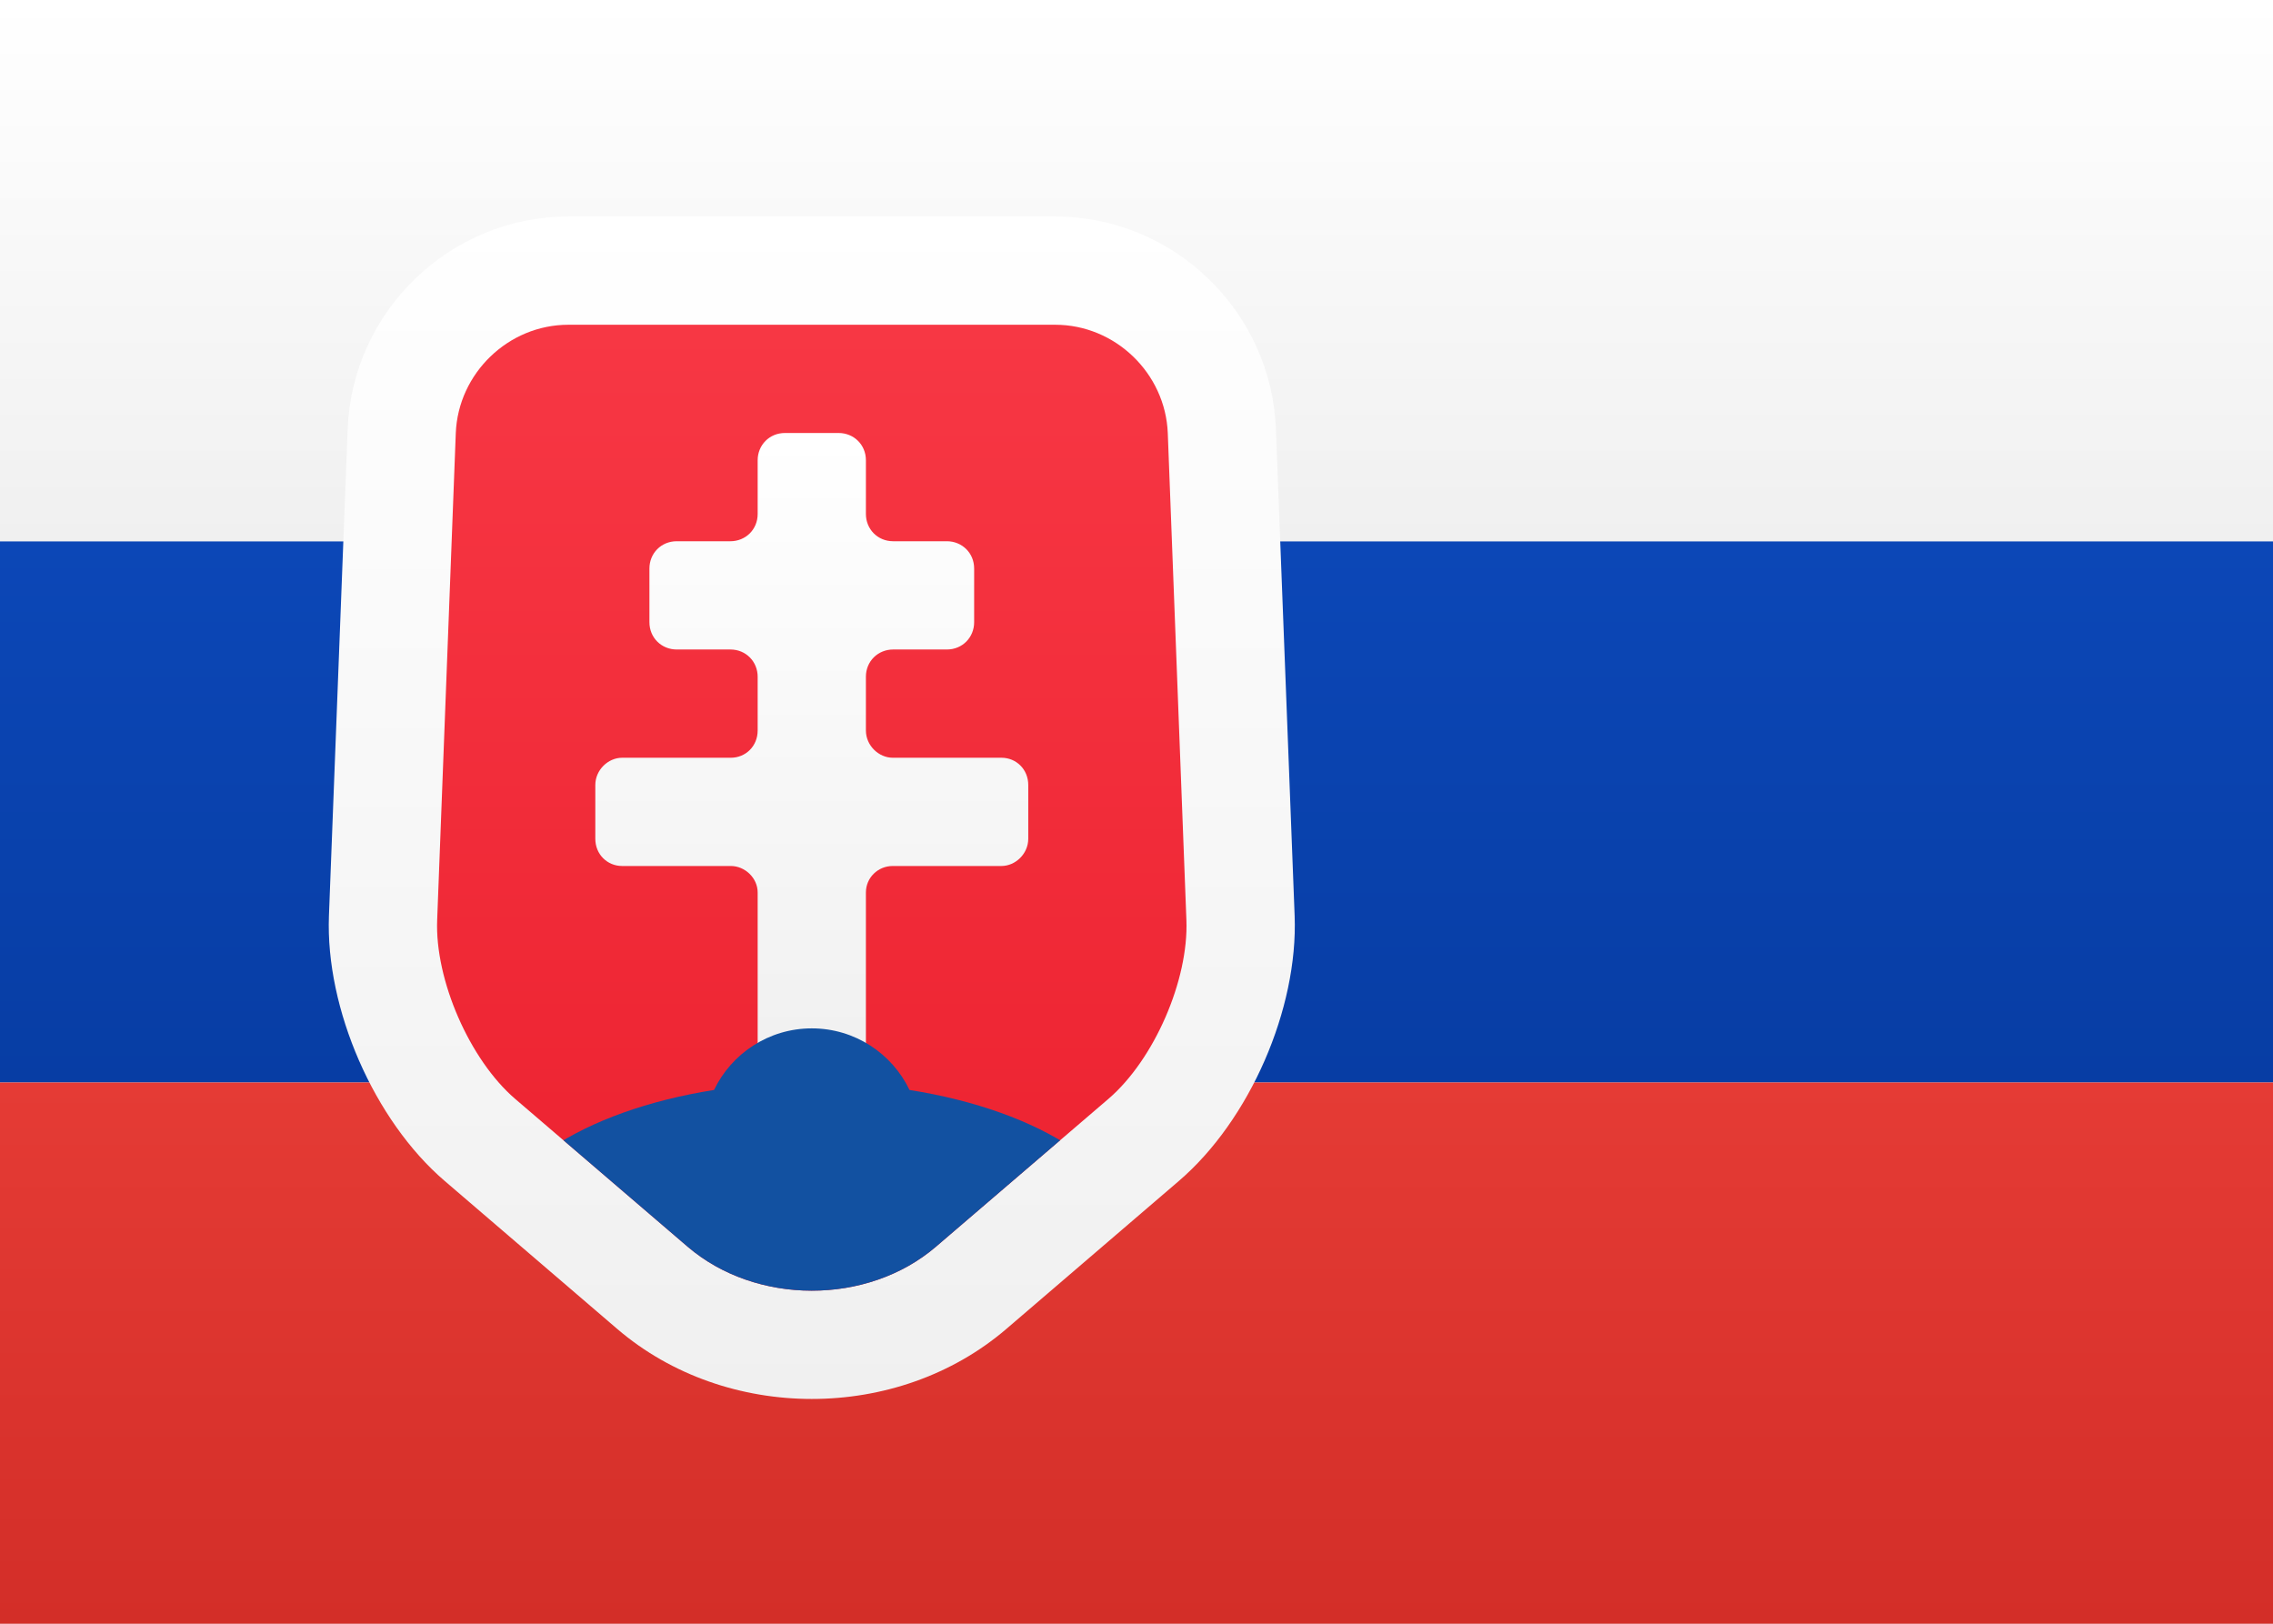
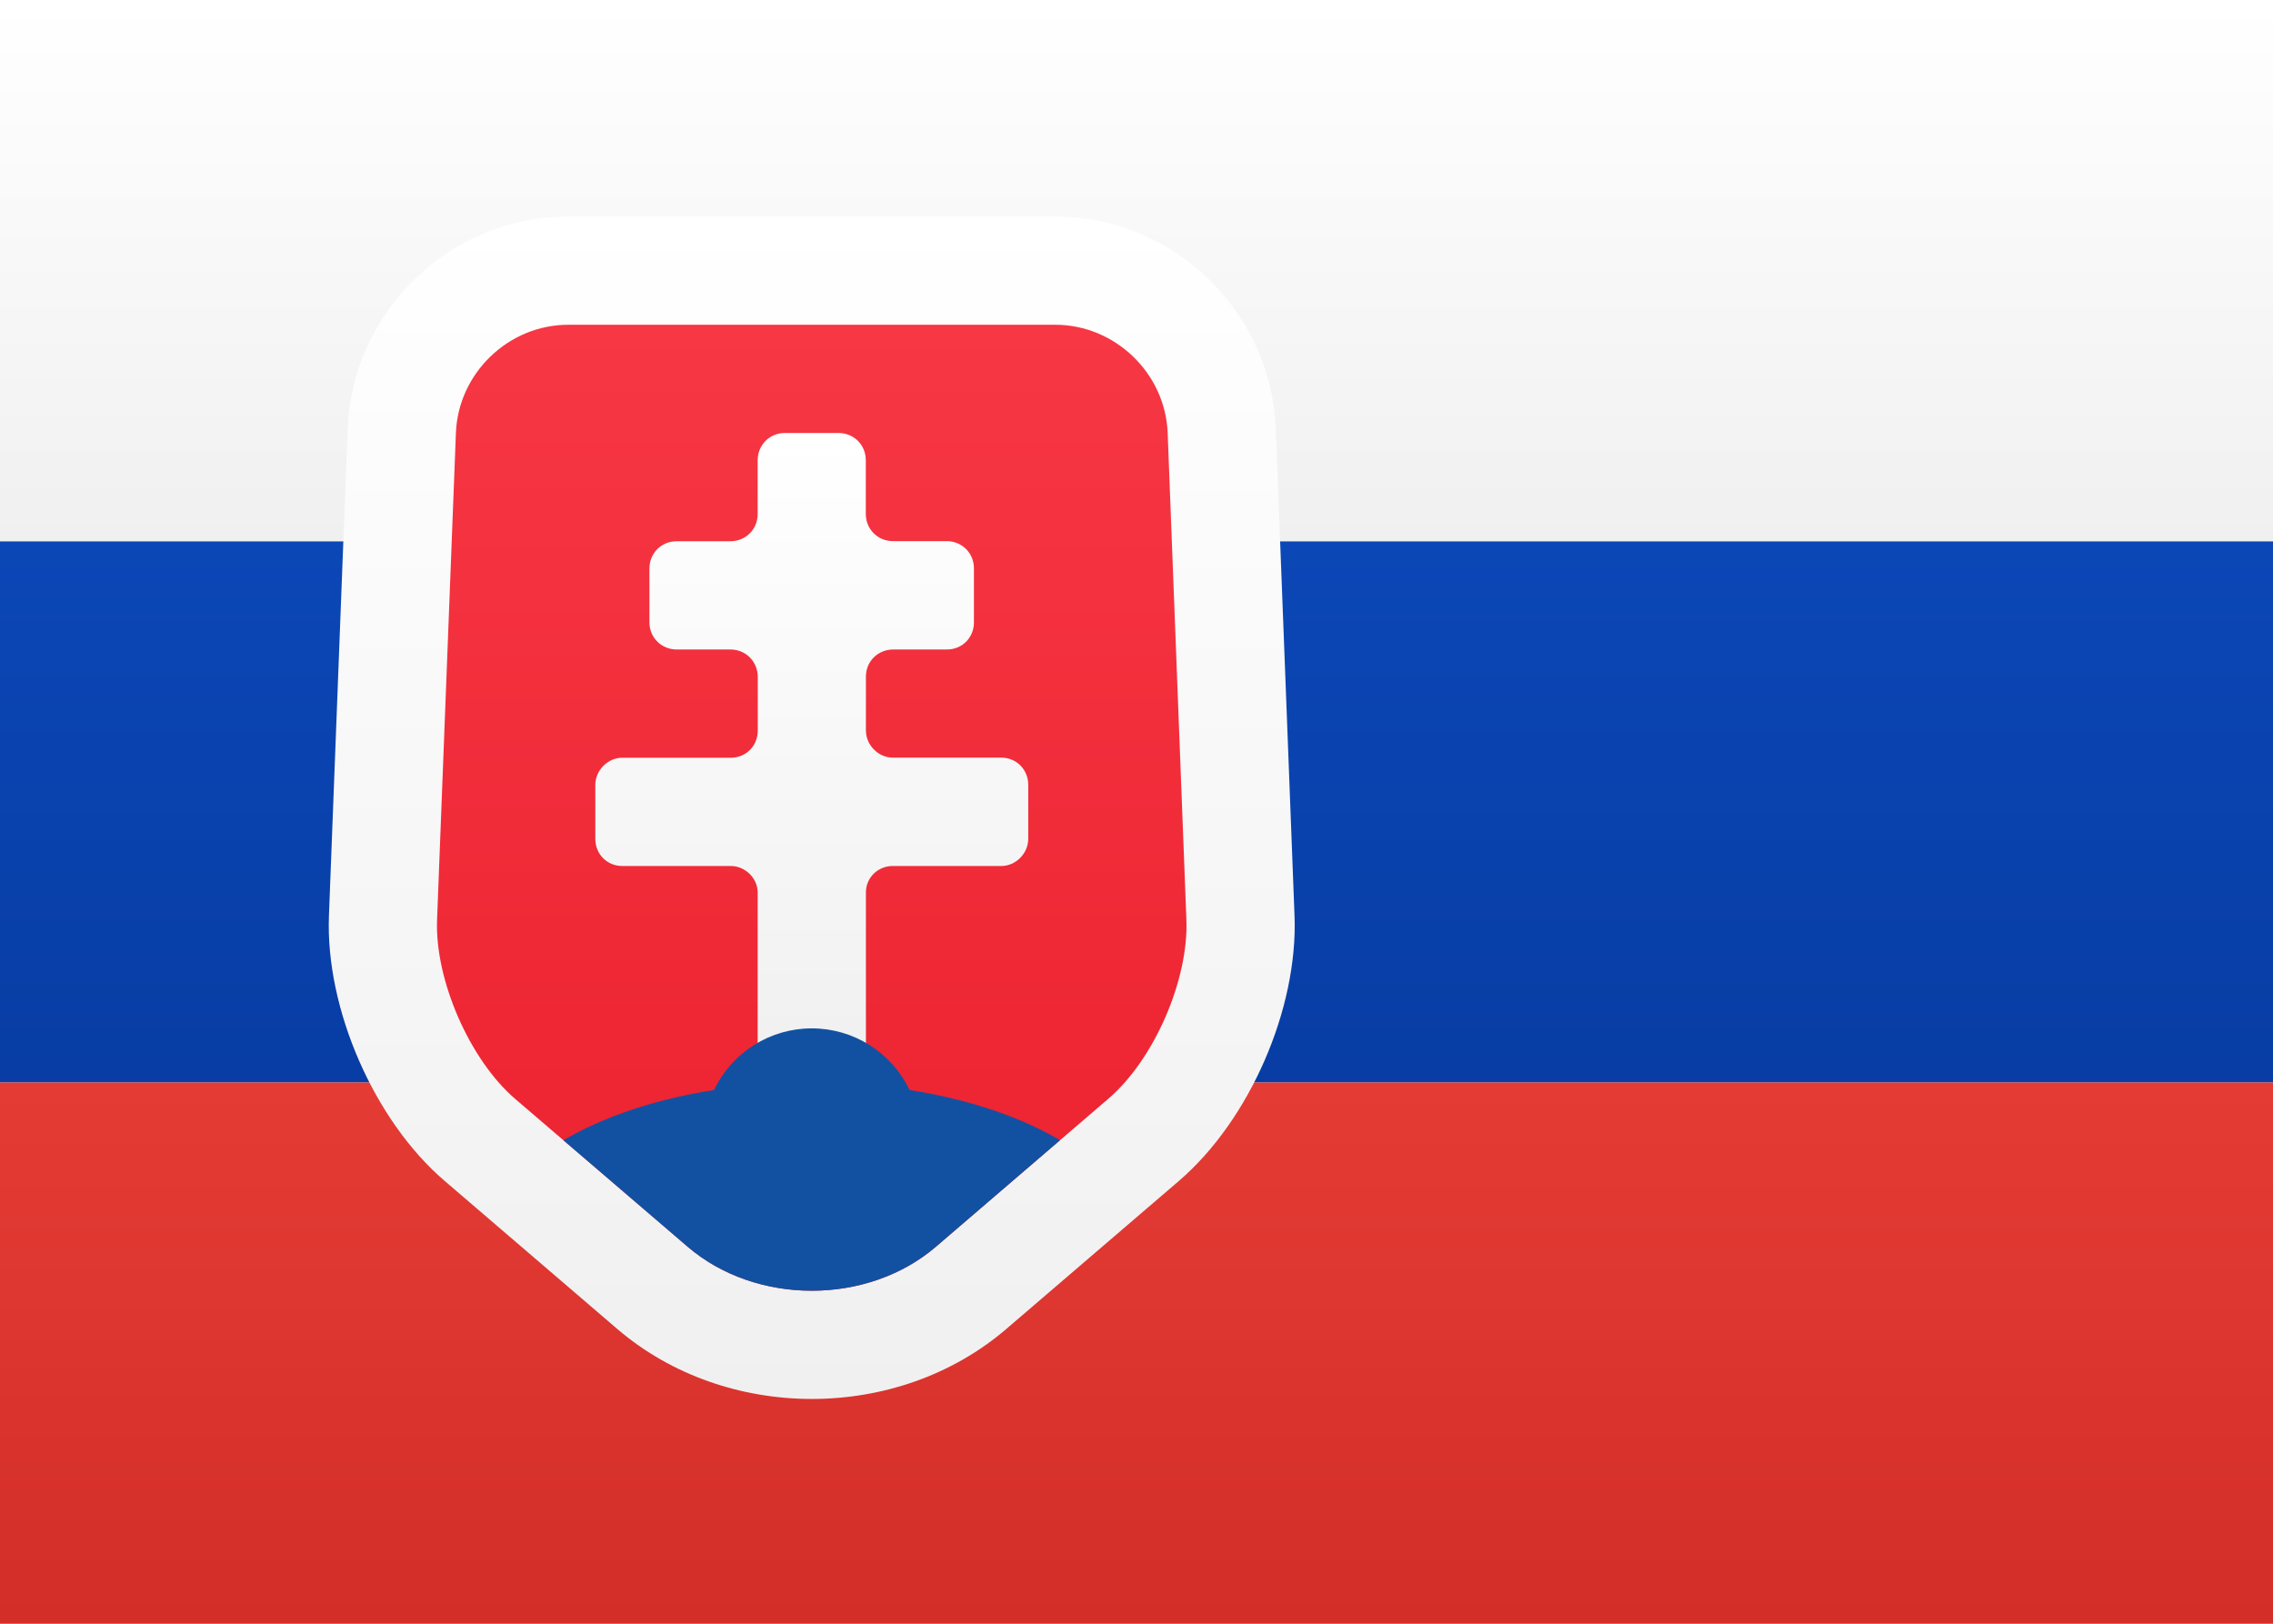
- <svg xmlns="http://www.w3.org/2000/svg" xmlns:xlink="http://www.w3.org/1999/xlink" width="21px" height="15px" viewBox="0 0 21 15" version="1.1">
+ <svg xmlns="http://www.w3.org/2000/svg" xmlns:xlink="http://www.w3.org/1999/xlink" width="21" height="15" viewBox="0 0 21 15">
  <defs>
-     <linearGradient x1="50%" y1="0%" x2="50%" y2="100%" id="linearGradient-1">
-       <stop stop-color="#FFFFFF" offset="0%" />
-       <stop stop-color="#F0F0F0" offset="100%" />
+     <linearGradient id="a" x1="50%" x2="50%" y1="0%" y2="100%">
+       <stop offset="0%" stop-color="#FFF" />
+       <stop offset="100%" stop-color="#F0F0F0" />
    </linearGradient>
-     <linearGradient x1="50%" y1="0%" x2="50%" y2="100%" id="linearGradient-2">
-       <stop stop-color="#0C47B7" offset="0%" />
-       <stop stop-color="#073DA4" offset="100%" />
+     <linearGradient id="b" x1="50%" x2="50%" y1="0%" y2="100%">
+       <stop offset="0%" stop-color="#0C47B7" />
+       <stop offset="100%" stop-color="#073DA4" />
    </linearGradient>
-     <linearGradient x1="50%" y1="0%" x2="50%" y2="100%" id="linearGradient-3">
-       <stop stop-color="#E53B35" offset="0%" />
-       <stop stop-color="#D32E28" offset="100%" />
+     <linearGradient id="c" x1="50%" x2="50%" y1="0%" y2="100%">
+       <stop offset="0%" stop-color="#E53B35" />
+       <stop offset="100%" stop-color="#D32E28" />
    </linearGradient>
-     <linearGradient x1="50%" y1="0%" x2="50%" y2="100%" id="linearGradient-4">
-       <stop stop-color="#FFFFFF" offset="0%" />
-       <stop stop-color="#F0F0F0" offset="100%" />
+     <linearGradient id="d" x1="50%" x2="50%" y1="0%" y2="100%">
+       <stop offset="0%" stop-color="#FFF" />
+       <stop offset="100%" stop-color="#F0F0F0" />
    </linearGradient>
-     <linearGradient x1="50%" y1="0%" x2="50%" y2="100%" id="linearGradient-5">
-       <stop stop-color="#F73744" offset="0%" />
-       <stop stop-color="#EC212F" offset="100%" />
+     <linearGradient id="f" x1="50%" x2="50%" y1="0%" y2="100%">
+       <stop offset="0%" stop-color="#F73744" />
+       <stop offset="100%" stop-color="#EC212F" />
    </linearGradient>
-     <path d="M1.711,2.001 C1.733,1.448 2.197,1 2.751,1 L7.249,1 C7.802,1 8.267,1.447 8.289,2.001 L8.461,6.499 C8.483,7.052 8.164,7.788 7.741,8.151 L6.146,9.518 C5.513,10.06 4.484,10.057 3.854,9.518 L2.259,8.151 C1.84,7.791 1.517,7.053 1.539,6.499 L1.711,2.001 Z" id="path-6" />
+     <path id="e" d="M1.712 2.001C1.733 1.448 2.197 1 2.751 1h4.497c.553 0 1.019.447 1.04 1.001l.173 4.497c.021.553-.297 1.289-.721 1.652L6.146 9.518c-.633.542-1.662.54-2.292 0L2.259 8.151c-.419-.36-.742-1.098-.721-1.652z" />
  </defs>
-   <g id="Symbols" stroke="none" stroke-width="1" fill="none" fill-rule="evenodd">
-     <g id="SK">
-       <rect id="FlagBackground" fill="url(#linearGradient-1)" x="0" y="0" width="21" height="15" />
-       <rect id="Rectangle-2" fill="url(#linearGradient-2)" x="0" y="5" width="21" height="5" />
-       <rect id="Rectangle-2" fill="url(#linearGradient-3)" x="0" y="10" width="21" height="5" />
-       <rect id="Rectangle-2" fill="url(#linearGradient-1)" x="0" y="0" width="21" height="5" />
-       <g id="Rectangle-1693" transform="translate(2.5, 2)">
-         <path d="M2.751,0 L7.249,0 C8.339,0 9.246,0.872 9.288,1.963 L9.461,6.46 C9.494,7.32 9.046,8.349 8.391,8.91 L6.797,10.277 C5.79,11.14 4.208,11.138 3.203,10.277 L1.609,8.91 C0.957,8.352 0.506,7.319 0.539,6.46 L0.712,1.963 C0.754,0.873 1.66,0 2.751,0 Z" id="Mask" fill="url(#linearGradient-4)" fill-rule="nonzero" />
-         <mask id="mask-7" fill="white">
-           <use xlink:href="#path-6" />
-         </mask>
-         <use id="Mask" fill="url(#linearGradient-5)" xlink:href="#path-6" />
-         <path d="M4.5,6.245 C4.5,6.11 4.382,6 4.252,6 L3.248,6 C3.111,6 3,5.893 3,5.748 L3,5.252 C3,5.113 3.118,5 3.248,5 L4.252,5 C4.389,5 4.5,4.893 4.5,4.748 L4.5,4.252 C4.5,4.113 4.393,4 4.248,4 L3.752,4 C3.613,4 3.5,3.893 3.5,3.748 L3.5,3.252 C3.5,3.113 3.607,3 3.752,3 L4.248,3 C4.387,3 4.5,2.893 4.5,2.748 L4.5,2.252 C4.5,2.113 4.607,2 4.752,2 L5.248,2 C5.387,2 5.5,2.107 5.5,2.252 L5.5,2.748 C5.5,2.887 5.607,3 5.752,3 L6.248,3 C6.387,3 6.5,3.107 6.5,3.252 L6.5,3.748 C6.5,3.887 6.393,4 6.248,4 L5.752,4 C5.613,4 5.5,4.107 5.5,4.252 L5.5,4.748 C5.5,4.887 5.618,5 5.748,5 L6.752,5 C6.889,5 7,5.107 7,5.252 L7,5.748 C7,5.887 6.882,6 6.752,6 L5.748,6 C5.611,6 5.5,6.108 5.5,6.245 L5.5,7.755 C5.5,7.89 5.393,8 5.248,8 L4.752,8 C4.613,8 4.5,7.892 4.5,7.755 L4.5,6.245 Z" id="Rectangle-1694" fill="url(#linearGradient-1)" mask="url(#mask-7)" />
-         <path d="M4.097,8.069 C2.882,8.261 2,8.829 2,9.5 C2,10.328 3.343,11 5,11 C6.657,11 8,10.328 8,9.5 C8,8.829 7.118,8.261 5.903,8.069 C5.742,7.733 5.398,7.5 5,7.5 C4.602,7.5 4.258,7.733 4.097,8.069 Z" id="Oval-215" fill="#1251A1" mask="url(#mask-7)" />
-       </g>
+   <g fill="none" fill-rule="evenodd">
+     <rect width="21" height="15" fill="url(#a)" />
+     <rect width="21" height="5" y="5" fill="url(#b)" />
+     <rect width="21" height="5" y="10" fill="url(#c)" />
+     <rect width="21" height="5" fill="url(#a)" />
+     <g transform="translate(2.5 2)">
+       <path fill="url(#d)" fill-rule="nonzero" d="M2.751 0h4.497c1.091 0 1.997.872 2.039 1.963l.173 4.497c.033.86-.415 1.889-1.069 2.45L6.797 10.277c-1.006.863-2.589.861-3.594 0L1.609 8.91C.957 8.352.506 7.319.539 6.46l.173-4.497C.754.873 1.659 0 2.751 0" />
+       <mask id="g" fill="#fff">
+         <use xlink:href="#e" />
+       </mask>
+       <use xlink:href="#e" fill="url(#f)" />
+       <path fill="url(#a)" d="M4.5 6.245C4.5 6.11 4.382 6 4.252 6H3.248C3.111 6 3 5.893 3 5.748v-.495C3 5.113 3.118 5 3.248 5h1.005c.137 0 .248-.107.248-.252v-.495C4.5 4.113 4.393 4 4.248 4h-.495C3.613 4 3.5 3.893 3.5 3.748v-.495C3.5 3.113 3.607 3 3.752 3h.495C4.387 3 4.5 2.893 4.5 2.748v-.495C4.5 2.113 4.607 2 4.752 2h.495c.139 0 .252.107.252.252v.495c0 .139.107.252.252.252h.495c.139 0 .252.107.252.252v.495C6.5 3.887 6.393 4 6.248 4h-.495C5.613 4 5.5 4.107 5.5 4.252v.495c0 .139.118.252.248.252h1.005C6.889 5 7 5.107 7 5.252v.495C7 5.887 6.882 6 6.752 6H5.748c-.137 0-.248.107-.248.245v1.51C5.5 7.89 5.393 8 5.248 8h-.495C4.613 8 4.5 7.893 4.5 7.755z" mask="url(#g)" />
+       <path fill="#1251A1" d="M4.097 8.069C2.882 8.261 2 8.829 2 9.5c0 .828 1.343 1.5 3 1.5s3-.672 3-1.5c0-.671-.882-1.239-2.097-1.431A1 1 0 0 0 5 7.5a1 1 0 0 0-.903.569" mask="url(#g)" />
    </g>
  </g>
</svg>
